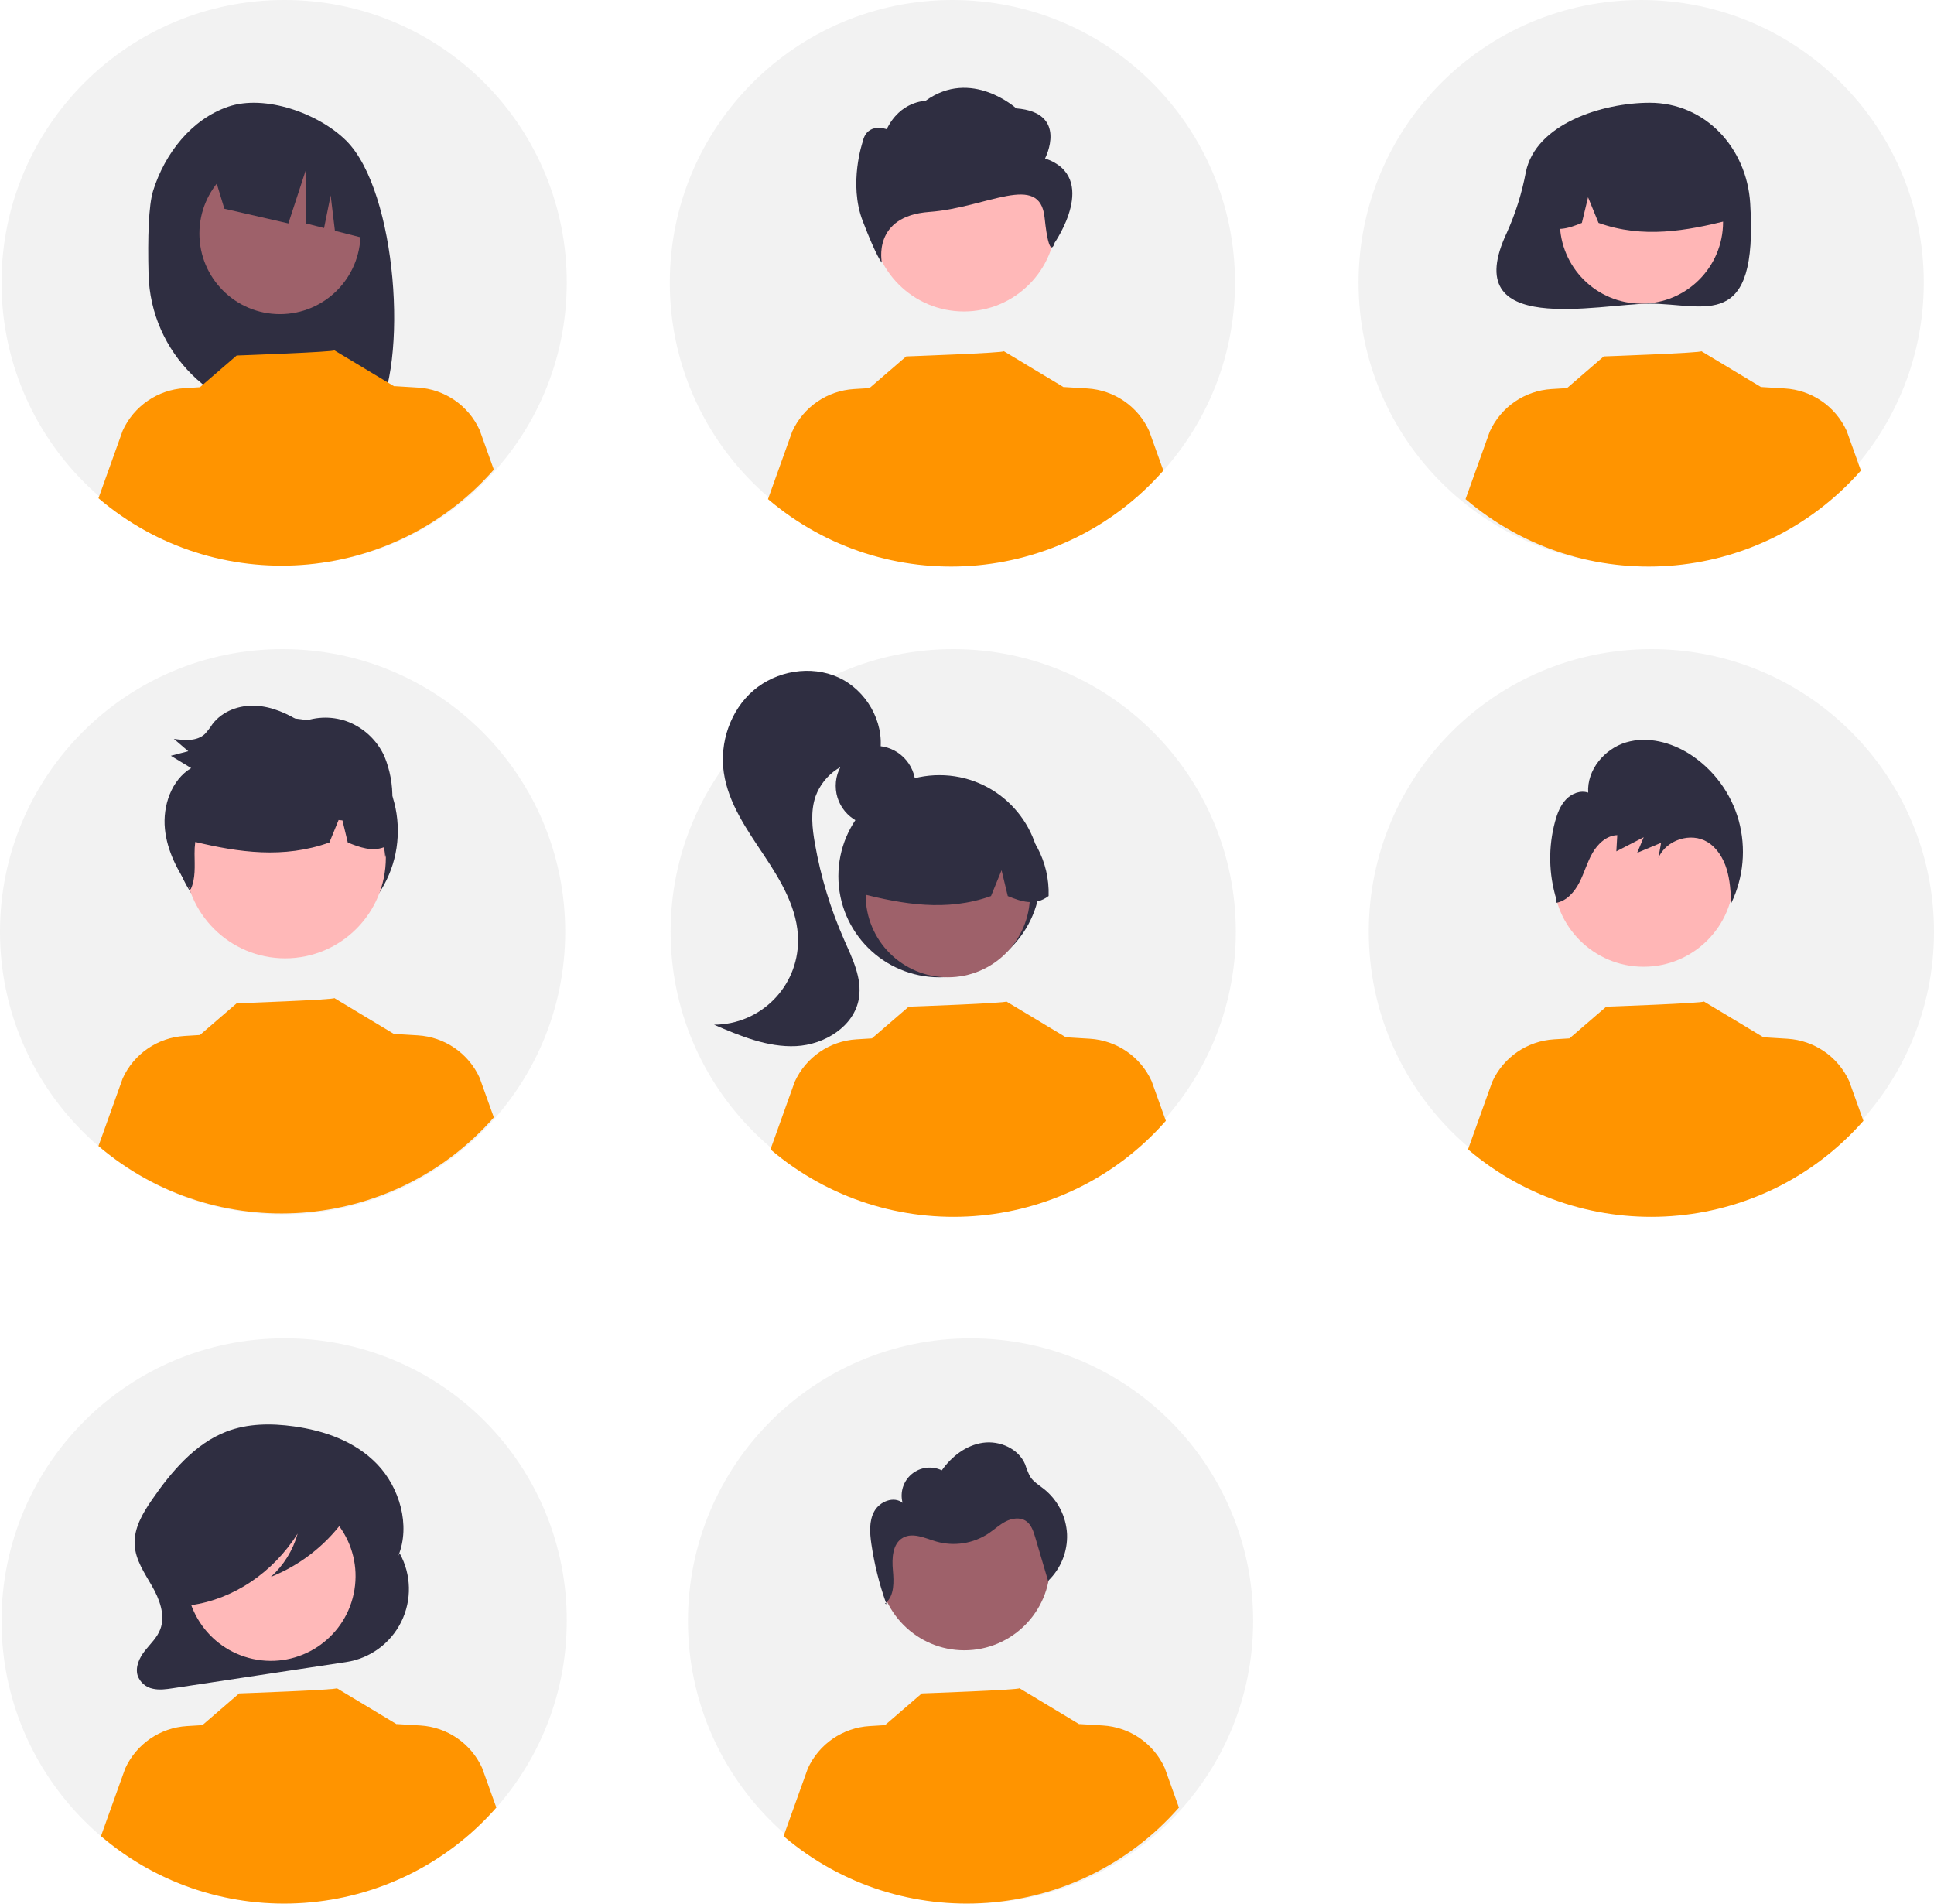
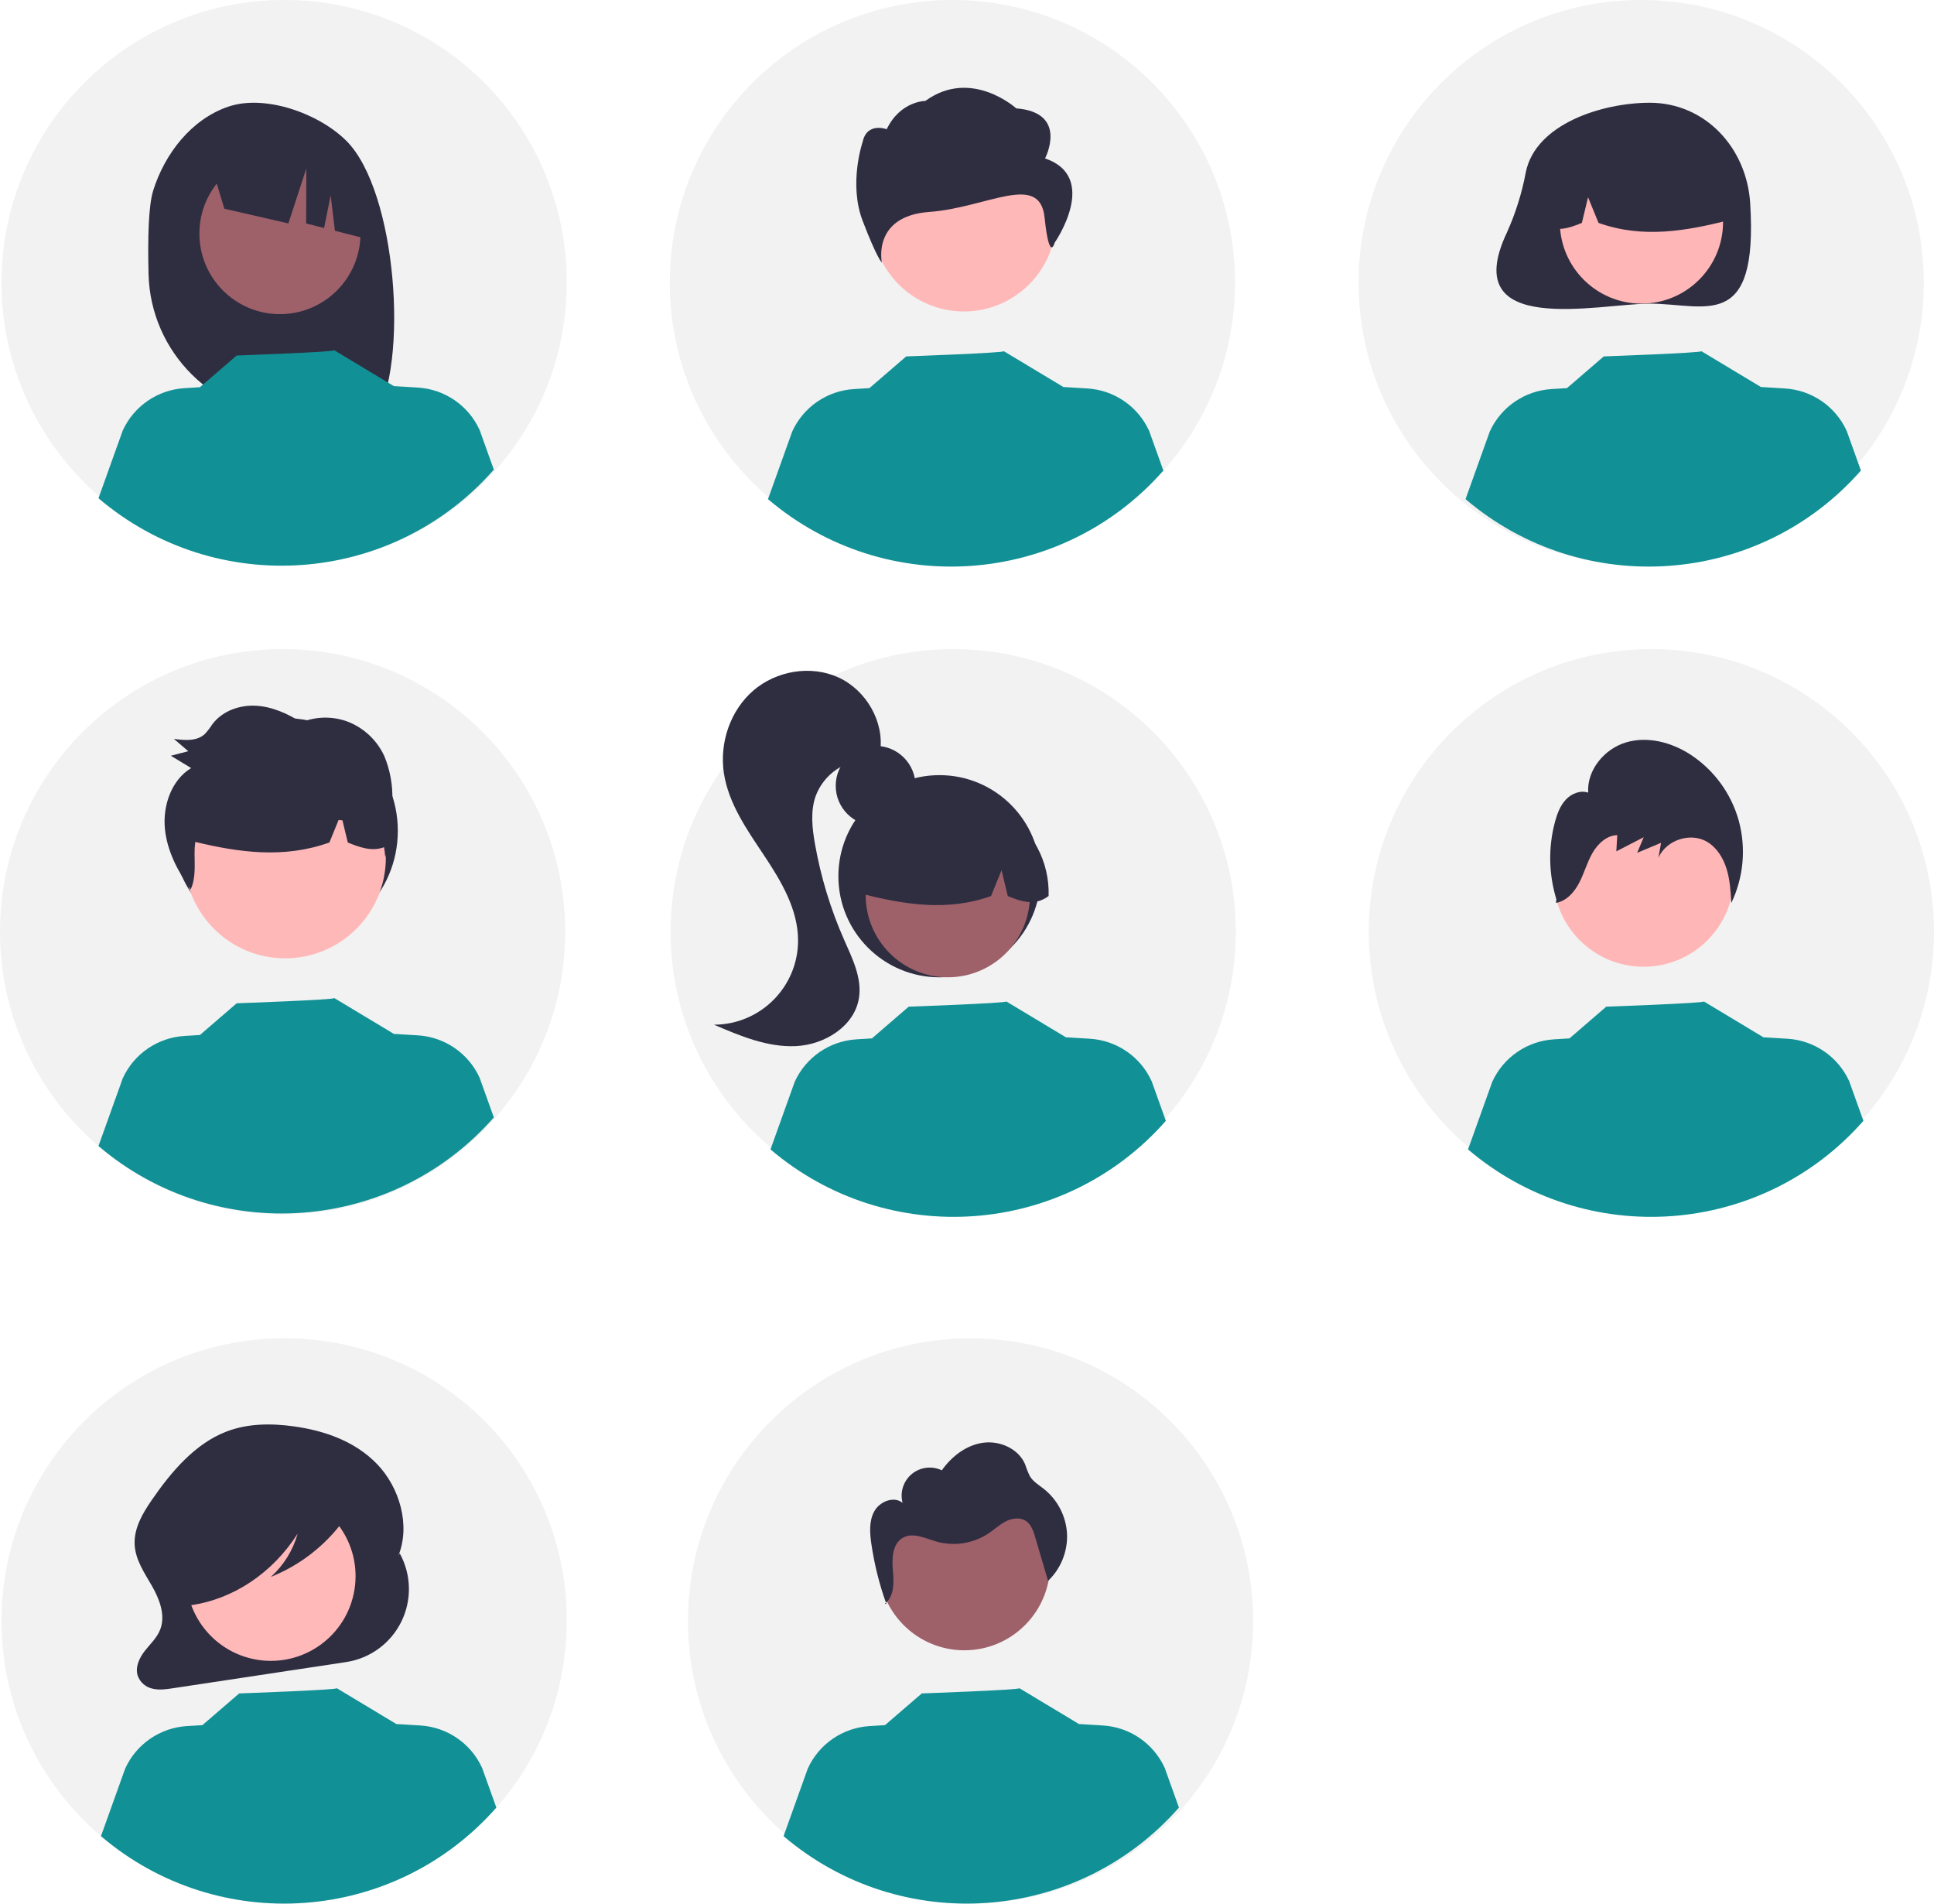
<svg xmlns="http://www.w3.org/2000/svg" id="a6023c93-739c-48ac-9392-a4965b542027" data-name="Layer 1" width="776.32" height="764.051" viewBox="0 0 776.32 764.051">
  <circle cx="113.44" cy="373.971" r="113.44" fill="#f2f2f2" />
  <circle cx="114.454" cy="333.464" r="45.236" fill="#2f2e41" />
  <path d="M439.335,181.616a113.44,113.44,0,1,1-113.239-113.641A113.147,113.147,0,0,1,439.335,181.616Z" transform="translate(-211.84 -67.97468)" fill="#f2f2f2" />
  <circle cx="382.63" cy="373.971" r="113.44" fill="#f2f2f2" />
  <circle cx="382.3" cy="113.44" r="113.44" fill="#f2f2f2" />
  <circle cx="658.78" cy="113.44" r="113.44" fill="#f2f2f2" />
  <circle cx="662.88" cy="373.971" r="113.44" fill="#f2f2f2" />
  <path d="M439.335,718.585a113.44,113.44,0,1,1-113.44-113.44A112.938,112.938,0,0,1,439.335,718.585Z" transform="translate(-211.84 -67.97468)" fill="#f2f2f2" />
  <circle cx="389.59" cy="650.611" r="113.44" fill="#f2f2f2" />
  <path d="M273.316,144.513c4.691-14.949,15.357-28.66,30.109-33.713,14.753-5.054,36.355,2.645,47.445,13.698,20.287,20.219,25.238,89.677,11.3,111.627-2.772-.147-12.339-.255-15.145-.36L343.057,222.534v13.099q-6.705-.207-13.516-.286A58.821,58.821,0,0,1,271.467,177.977C271.104,163.418,271.468,150.404,273.316,144.513Z" transform="translate(-211.84 -67.97468)" fill="#2f2e41" />
  <circle cx="112.372" cy="93.753" r="32.33" fill="#9e616a" />
  <path d="M296.311,133.335l37.224-18.639,0,0a46.787,46.787,0,0,1,27.403,38.764l.928,11.114-15.588-3.968-1.708-14.211-2.647,13.103-7.194-1.83.068-22.063-7.198,22.047-25.693-5.903Z" transform="translate(-211.84 -67.97468)" fill="#2f2e41" />
  <circle cx="351.479" cy="315.388" r="16.016" fill="#2f2e41" />
  <circle cx="377.104" cy="351.691" r="40.573" fill="#2f2e41" />
  <circle cx="380.462" cy="359.284" r="32.97" fill="#9e616a" />
  <path d="M614.692,393.65A37.767,37.767,0,0,0,557.273,426.61c16.8,4.218,34.45,7.446,52.366,1.009l4.231-10.355,2.494,10.363c5.456,2.23,10.926,4.117,16.396-.022A38.562,38.562,0,0,0,614.692,393.65Z" transform="translate(-211.84 -67.97468)" fill="#2f2e41" />
  <path d="M548.407,339.886c-11.075-5.078-24.971-2.695-34.192,5.267-9.222,7.963-13.606,20.922-11.825,32.975,1.816,12.296,9.291,22.884,16.181,33.228,6.89,10.344,13.622,21.679,13.614,34.108a33.811,33.811,0,0,1-33.744,33.79c10.507,4.523,21.473,9.135,32.899,8.599,11.426-.536,23.403-7.882,25.267-19.168,1.343-8.132-2.647-16.062-5.974-23.602a166.953,166.953,0,0,1-11.668-38.409c-1.111-6.312-1.835-12.949.223-19.019a22.333,22.333,0,0,1,22.186-14.655l3.775-3.397C566.828,357.536,559.482,344.964,548.407,339.886Z" transform="translate(-211.84 -67.97468)" fill="#2f2e41" />
  <path d="M824.323,137.043a106.585,106.585,0,0,1-7.605,24.271c-20.011,42.333,36.976,28.535,57.342,28.535,22.267,0,43.571,11.709,40.317-40.317-1.39-22.223-18.051-40.317-40.317-40.317C855.041,109.215,828.3,117.668,824.323,137.043Z" transform="translate(-211.84 -67.97468)" fill="#2f2e41" />
  <circle cx="658.884" cy="89.102" r="32.762" fill="#ffb6b6" />
  <path d="M848.475,123.68a37.528,37.528,0,0,1,57.056,32.752c-16.694,4.191-34.232,7.399-52.035,1.003l-4.204-10.29-2.479,10.297c-5.422,2.216-10.857,4.091-16.293-.021A38.318,38.318,0,0,1,848.475,123.68Z" transform="translate(-211.84 -67.97468)" fill="#2f2e41" />
  <circle cx="114.472" cy="344.231" r="40.411" fill="#ffb8b8" />
  <circle id="bf829f4c-57e2-46a5-971d-584c2690be65" data-name="ab6171fa-7d69-4734-b81c-8dff60f9761b" cx="387.093" cy="627.963" r="34.415" fill="#9e616a" />
  <circle cx="386.924" cy="88.021" r="36.991" fill="#ffb8b8" />
  <path id="bd502a69-4a38-4003-a7a1-fa248c8198be" data-name="bf427902-b9bf-4946-b5d7-5c1c7e04535e" d="M631.333,131.559s9.631-18.412-11.558-20.086c0,0-18.064-16.386-36.475-2.996,0,0-10.043,0-15.535,11.365,0,0-7.899-2.996-9.634,5.021,0,0-5.78,16.738,0,31.802s7.699,16.738,7.699,16.738-4.055-18.694,19.062-20.368,44.325-16.156,46.251,2.256,4.044,10.094,4.044,10.094S653.485,139.091,631.333,131.559Z" transform="translate(-211.84 -67.97468)" fill="#2f2e41" />
  <circle cx="659.749" cy="351.812" r="36.211" fill="#ffb6b6" />
  <path d="M372.289,691.442v-0l-.561,1.012c4.996-12.313.453-27.485-8.459-36.769-8.912-9.284-21.302-13.529-33.502-15.212-9.057-1.25-18.457-1.214-27.069,2.104-12.471,4.804-21.998,15.925-29.953,27.494-3.639,5.291-7.216,11.324-6.854,17.938.337,6.138,3.98,11.346,6.963,16.553,2.984,5.207,5.475,11.668,3.334,17.351-1.276,3.387-3.973,5.826-6.161,8.597s-3.988,6.515-2.931,9.991a8.152,8.152,0,0,0,6.073,5.278c2.645.616,5.39.214,8.069-.191L350.777,735.08A29.637,29.637,0,0,0,372.289,691.442Z" transform="translate(-211.84 -67.97468)" fill="#2f2e41" />
  <circle cx="320.565" cy="700.596" r="33.999" transform="translate(-634.1737 836.8236) rotate(-80.78253)" fill="#ffb9b9" />
-   <path d="M411.075,793.485a113.4,113.4,0,0,1-158.71,11.47l9.73-27.15a29.197,29.197,0,0,1,24.8-17.03l6.19-.38,14.76-12.73s39.77-1.42,39.18-2.1l24.09,14.49-.02-.1,9.47.58a29.184,29.184,0,0,1,24.8,17.03Z" transform="translate(-211.84 -67.97468)" fill="#ff9400" />
-   <path d="M685.075,793.485a113.4,113.4,0,0,1-158.71,11.47l9.73-27.15a29.197,29.197,0,0,1,24.8-17.03l6.19-.38,14.76-12.73s39.77-1.42,39.18-2.1l24.09,14.49-.02-.1,9.47.58a29.184,29.184,0,0,1,24.8,17.03Z" transform="translate(-211.84 -67.97468)" fill="#ff9400" />
+   <path d="M411.075,793.485a113.4,113.4,0,0,1-158.71,11.47l9.73-27.15a29.197,29.197,0,0,1,24.8-17.03l6.19-.38,14.76-12.73s39.77-1.42,39.18-2.1l24.09,14.49-.02-.1,9.47.58a29.184,29.184,0,0,1,24.8,17.03Z" transform="translate(-211.84 -67.97468)" fill="#119195" />
+   <path d="M685.075,793.485a113.4,113.4,0,0,1-158.71,11.47l9.73-27.15a29.197,29.197,0,0,1,24.8-17.03l6.19-.38,14.76-12.73s39.77-1.42,39.18-2.1l24.09,14.49-.02-.1,9.47.58a29.184,29.184,0,0,1,24.8,17.03Z" transform="translate(-211.84 -67.97468)" fill="#119195" />
  <path d="M352.814,669.041c-.878-4.643-5.613-6.766-9.67-7.795a93.151,93.151,0,0,0-36.036-1.979c-8.767,1.25-17.742,4.007-24.103,10.85a32.417,32.417,0,0,0-8.197,20.877,24.861,24.861,0,0,0,2.976,13.263c2.289,3.875,6.191,6.685,10.219,6.586l.408,1.419c17.07-2.378,32.926-12.999,42.913-28.744a36.825,36.825,0,0,1-10.759,17.38,67.034,67.034,0,0,0,28.937-22.302C351.521,675.915,353.481,672.573,352.814,669.041Z" transform="translate(-211.84 -67.97468)" fill="#2f2e41" />
-   <path d="M410.075,516.485a113.4,113.4,0,0,1-158.71,11.47l9.73-27.15a29.197,29.197,0,0,1,24.8-17.03l6.19-.38,14.76-12.73s39.77-1.42,39.18-2.1l24.09,14.49-.02-.1,9.47.58a29.184,29.184,0,0,1,24.8,17.03Z" transform="translate(-211.84 -67.97468)" fill="#ff9400" />
-   <path d="M679.825,517.845a113.4,113.4,0,0,1-158.71,11.47l9.73-27.15a29.197,29.197,0,0,1,24.8-17.03l6.19-.38,14.76-12.73s39.77-1.42,39.18-2.1l24.09,14.49-.02-.1,9.47.58a29.184,29.184,0,0,1,24.8,17.03Z" transform="translate(-211.84 -67.97468)" fill="#ff9400" />
-   <path d="M959.825,517.845a113.4,113.4,0,0,1-158.71,11.47l9.73-27.15a29.197,29.197,0,0,1,24.8-17.03l6.19-.38,14.76-12.73s39.77-1.42,39.18-2.1l24.09,14.49-.02-.1,9.47.58a29.184,29.184,0,0,1,24.8,17.03Z" transform="translate(-211.84 -67.97468)" fill="#ff9400" />
-   <path d="M410.075,256.485a113.4,113.4,0,0,1-158.71,11.47l9.73-27.15a29.197,29.197,0,0,1,24.8-17.03l6.19-.38,14.76-12.73s39.77-1.42,39.18-2.1l24.09,14.49-.02-.1,9.47.58a29.184,29.184,0,0,1,24.8,17.03Z" transform="translate(-211.84 -67.97468)" fill="#ff9400" />
-   <path d="M678.825,256.845a113.4,113.4,0,0,1-158.71,11.47l9.73-27.15a29.197,29.197,0,0,1,24.8-17.03l6.19-.38,14.76-12.73s39.77-1.42,39.18-2.1l24.09,14.49-.02-.1,9.47.58a29.184,29.184,0,0,1,24.8,17.03Z" transform="translate(-211.84 -67.97468)" fill="#ff9400" />
-   <path d="M958.825,256.845a113.4,113.4,0,0,1-158.71,11.47l9.73-27.15a29.197,29.197,0,0,1,24.8-17.03l6.19-.38,14.76-12.73s39.77-1.42,39.18-2.1l24.09,14.49-.02-.1,9.47.58a29.184,29.184,0,0,1,24.8,17.03Z" transform="translate(-211.84 -67.97468)" fill="#ff9400" />
+   <path d="M410.075,516.485a113.4,113.4,0,0,1-158.71,11.47l9.73-27.15a29.197,29.197,0,0,1,24.8-17.03l6.19-.38,14.76-12.73s39.77-1.42,39.18-2.1l24.09,14.49-.02-.1,9.47.58a29.184,29.184,0,0,1,24.8,17.03Z" transform="translate(-211.84 -67.97468)" fill="#119195" />
+   <path d="M679.825,517.845a113.4,113.4,0,0,1-158.71,11.47l9.73-27.15a29.197,29.197,0,0,1,24.8-17.03l6.19-.38,14.76-12.73s39.77-1.42,39.18-2.1l24.09,14.49-.02-.1,9.47.58a29.184,29.184,0,0,1,24.8,17.03Z" transform="translate(-211.84 -67.97468)" fill="#119195" />
+   <path d="M959.825,517.845a113.4,113.4,0,0,1-158.71,11.47l9.73-27.15a29.197,29.197,0,0,1,24.8-17.03l6.19-.38,14.76-12.73s39.77-1.42,39.18-2.1l24.09,14.49-.02-.1,9.47.58a29.184,29.184,0,0,1,24.8,17.03Z" transform="translate(-211.84 -67.97468)" fill="#119195" />
+   <path d="M410.075,256.485a113.4,113.4,0,0,1-158.71,11.47l9.73-27.15a29.197,29.197,0,0,1,24.8-17.03l6.19-.38,14.76-12.73s39.77-1.42,39.18-2.1l24.09,14.49-.02-.1,9.47.58a29.184,29.184,0,0,1,24.8,17.03Z" transform="translate(-211.84 -67.97468)" fill="#119195" />
+   <path d="M678.825,256.845a113.4,113.4,0,0,1-158.71,11.47l9.73-27.15a29.197,29.197,0,0,1,24.8-17.03l6.19-.38,14.76-12.73s39.77-1.42,39.18-2.1l24.09,14.49-.02-.1,9.47.58a29.184,29.184,0,0,1,24.8,17.03Z" transform="translate(-211.84 -67.97468)" fill="#119195" />
+   <path d="M958.825,256.845a113.4,113.4,0,0,1-158.71,11.47l9.73-27.15a29.197,29.197,0,0,1,24.8-17.03l6.19-.38,14.76-12.73s39.77-1.42,39.18-2.1l24.09,14.49-.02-.1,9.47.58a29.184,29.184,0,0,1,24.8,17.03Z" transform="translate(-211.84 -67.97468)" fill="#119195" />
  <path d="M909.78,397.329A46.687,46.687,0,0,0,890.228,370.728c-7.602-4.863-17.089-7.345-25.702-4.774s-15.743,11.024-15.18,20.156c-3.109-1.058-6.643.35-8.919,2.754-2.276,2.405-3.499,5.64-4.376,8.86a56.325,56.325,0,0,0,.528,31.19l-.171,1.455c4.202-.695,7.389-4.3,9.371-8.142s3.122-8.103,5.271-11.85c2.148-3.747,5.715-7.09,9.97-7.207l-.375,6.505q5.492-2.829,10.983-5.659-1.306,3.125-2.612,6.249,4.796-2.005,9.592-4.009-.536,3.005-1.072,6.009c3.171-7.217,12.977-10.388,19.648-6.353,3.874,2.344,6.416,6.52,7.753,10.906s1.601,9.026,1.857,13.611A47.6,47.6,0,0,0,909.78,397.329Z" transform="translate(-211.84 -67.97468)" fill="#2f2e41" />
  <path d="M567.663,711.848c-.068-.188-.129-.379-.196-.567-.133.117-.259.237-.403.346Z" transform="translate(-211.84 -67.97468)" fill="#2f2e41" />
  <path d="M640.158,683.694a24.742,24.742,0,0,0-9.239-18.059c-2.006-1.586-4.326-2.926-5.654-5.111a34.966,34.966,0,0,1-1.921-4.79c-2.642-6.288-10.171-9.63-16.925-8.678s-12.599,5.495-16.536,11.065a11.255,11.255,0,0,0-15.74,13.046c-3.498-2.818-9.155-.564-11.338,3.361-2.183,3.925-1.837,8.728-1.188,13.172a124.459,124.459,0,0,0,5.849,23.58c3.406-2.999,3.196-8.46,2.78-13.077-.432-4.796-.173-10.652,4.021-13.019,4.052-2.287,8.97.224,13.438,1.522a25.396,25.396,0,0,0,21.008-3.304c2.327-1.575,4.399-3.547,6.908-4.813s5.702-1.705,8.037-.143c2.133,1.427,3.001,4.087,3.726,6.549q2.58,8.75,5.161,17.501A24.742,24.742,0,0,0,640.158,683.694Z" transform="translate(-211.84 -67.97468)" fill="#2f2e41" />
  <path d="M368.947,398.033a89.422,89.422,0,0,0,.389-9.077,42.726,42.726,0,0,0-3.223-17.495,26.883,26.883,0,0,0-14.066-13.589,25.665,25.665,0,0,0-19.243.017c-5.57-3.519-11.759-6.309-18.276-6.654-6.518-.346-13.409,2.072-17.425,7.395a28.44,28.44,0,0,1-3.044,3.955c-3.229,2.99-8.135,2.559-12.426,1.947q2.887,2.474,5.776,4.949-3.495.913-6.99,1.826,4.079,2.474,8.157,4.947c-7.893,4.738-11.481,15.078-10.533,24.47.897,8.892,5.189,17.022,10.321,24.249,2.047-4.32,1.606-9.489,1.572-14.354a32.487,32.487,0,0,1,.288-4.72c17.343,4.157,35.464,6.825,53.84.223l3.688-9.026c.518.053,1.035.103,1.553.158l2.137,8.876c4.844,1.98,9.698,3.71,14.554,1.892.236,1.371.379,2.77.488,4.115.417-1.609.778-3.229,1.104-4.856a14.359,14.359,0,0,0,1.839-1.175A39.512,39.512,0,0,0,368.947,398.033Z" transform="translate(-211.84 -67.97468)" fill="#2f2e41" />
</svg>
